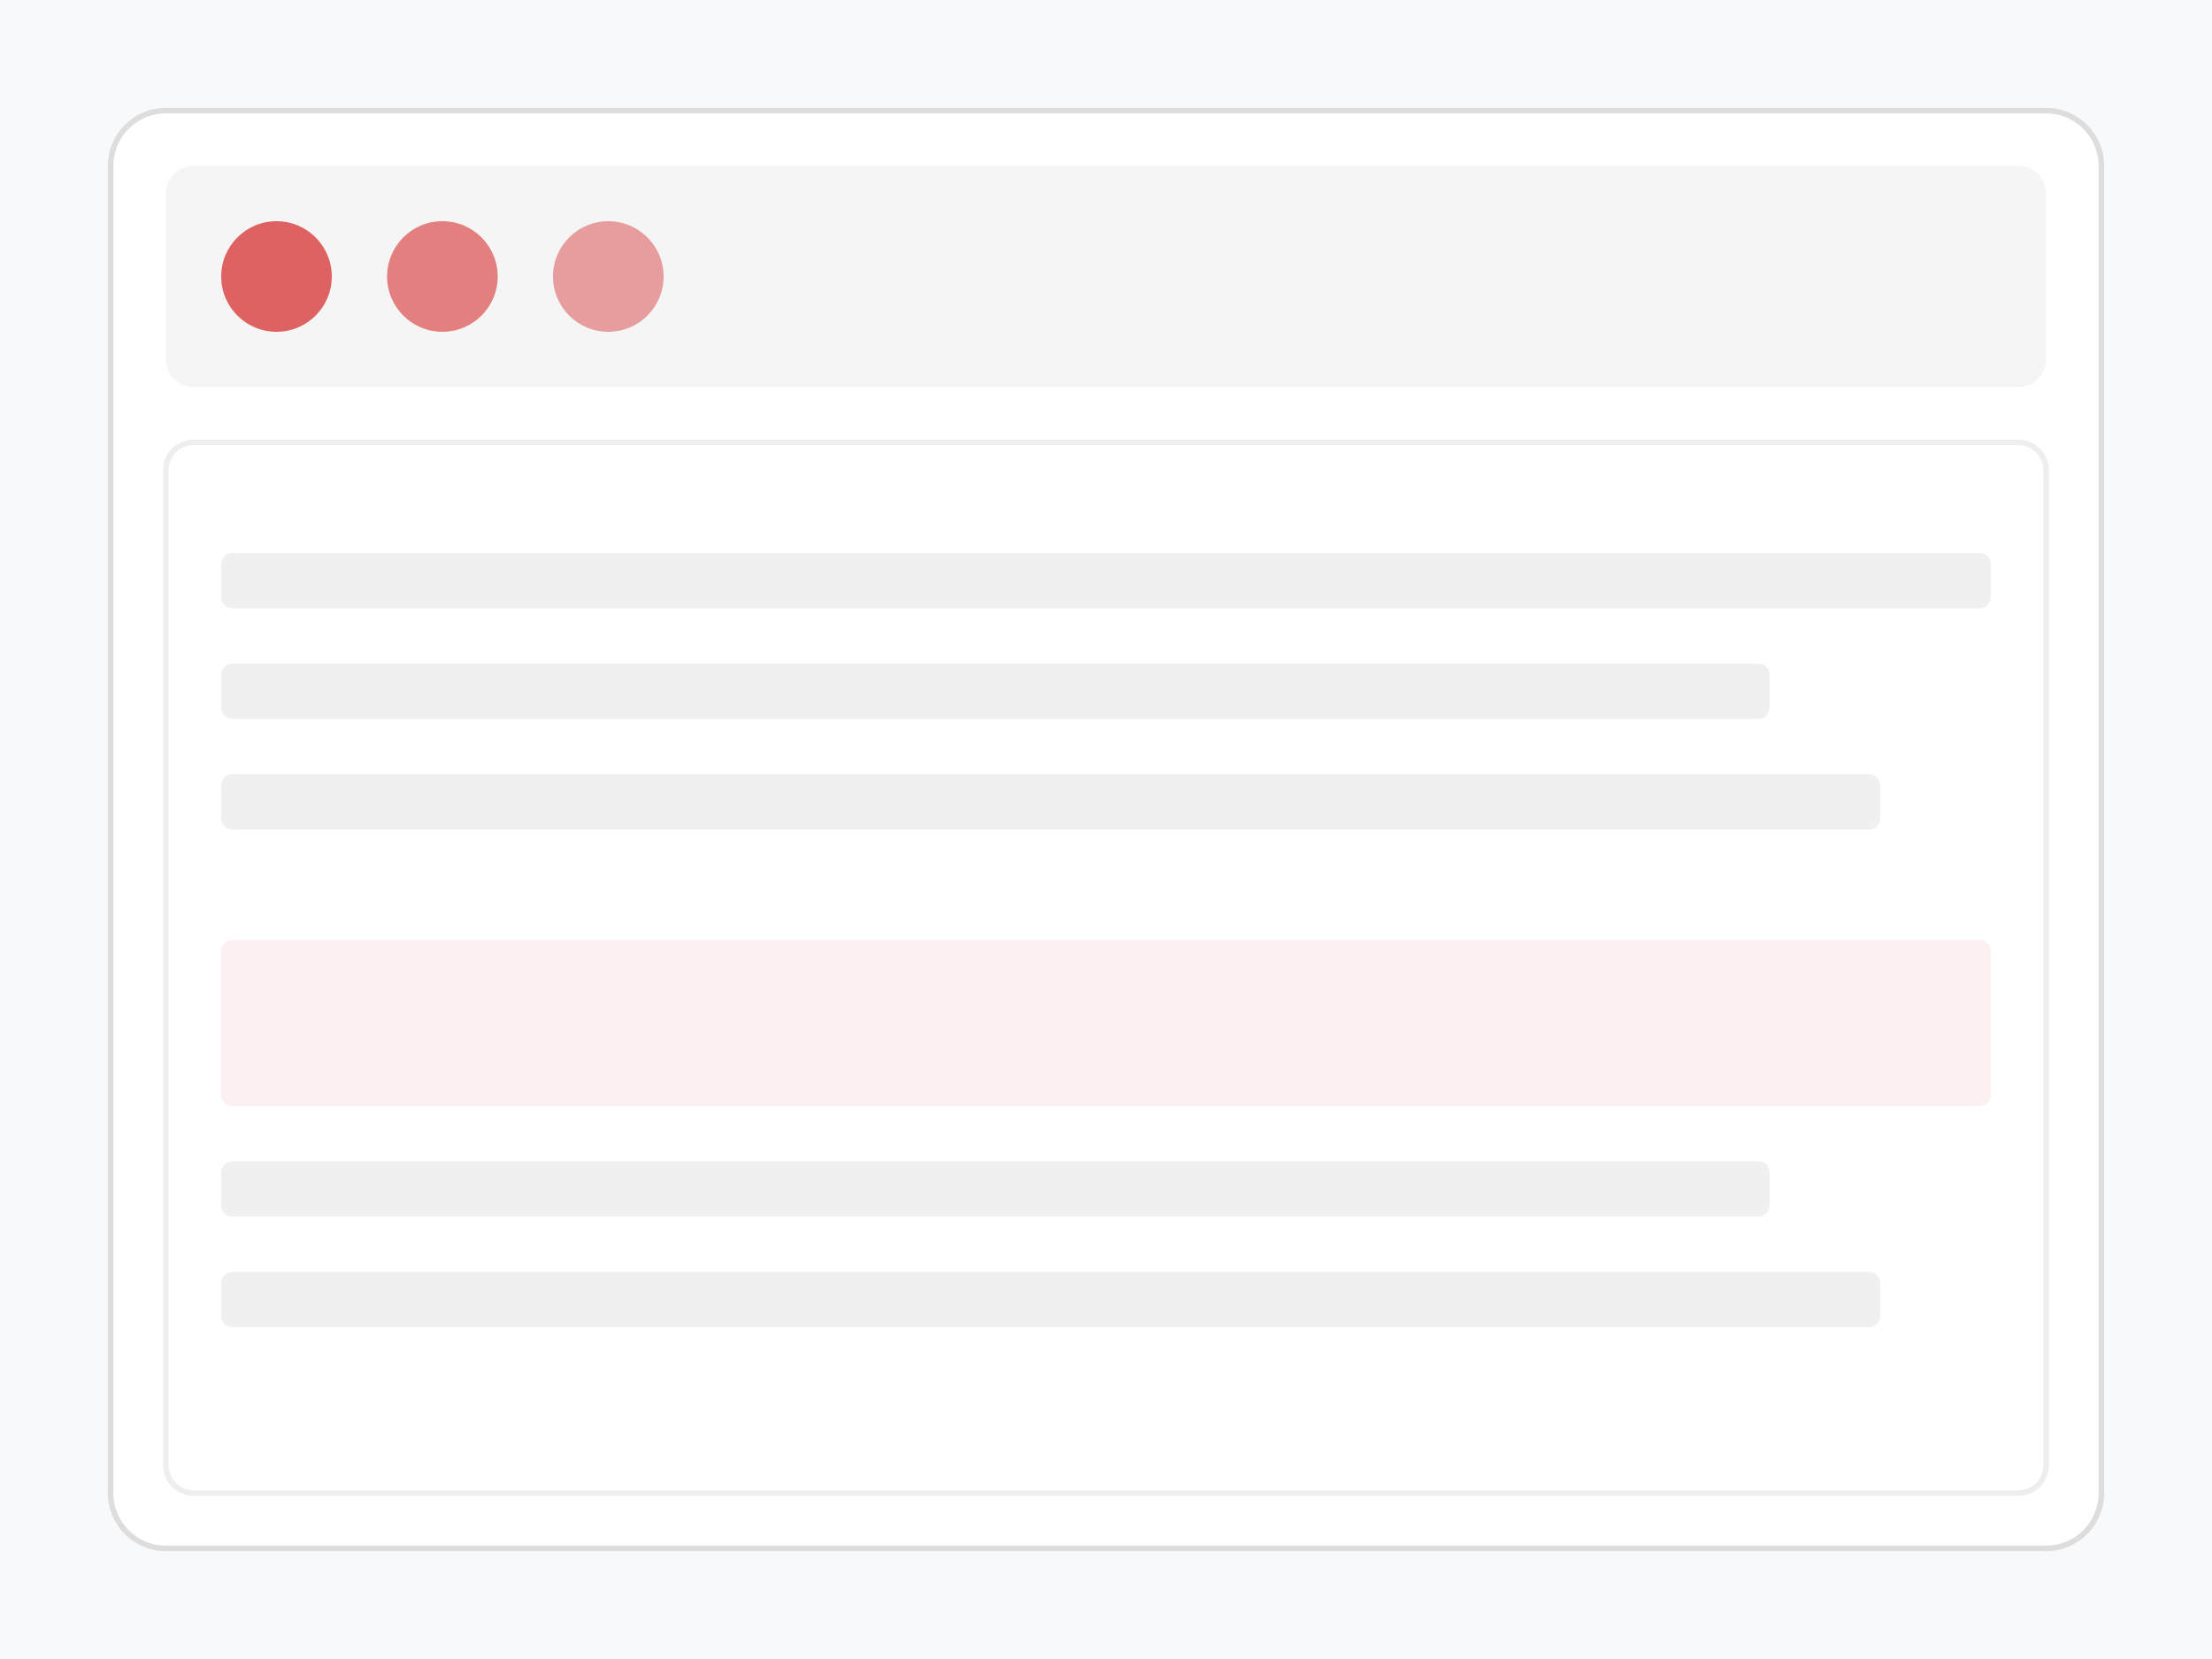
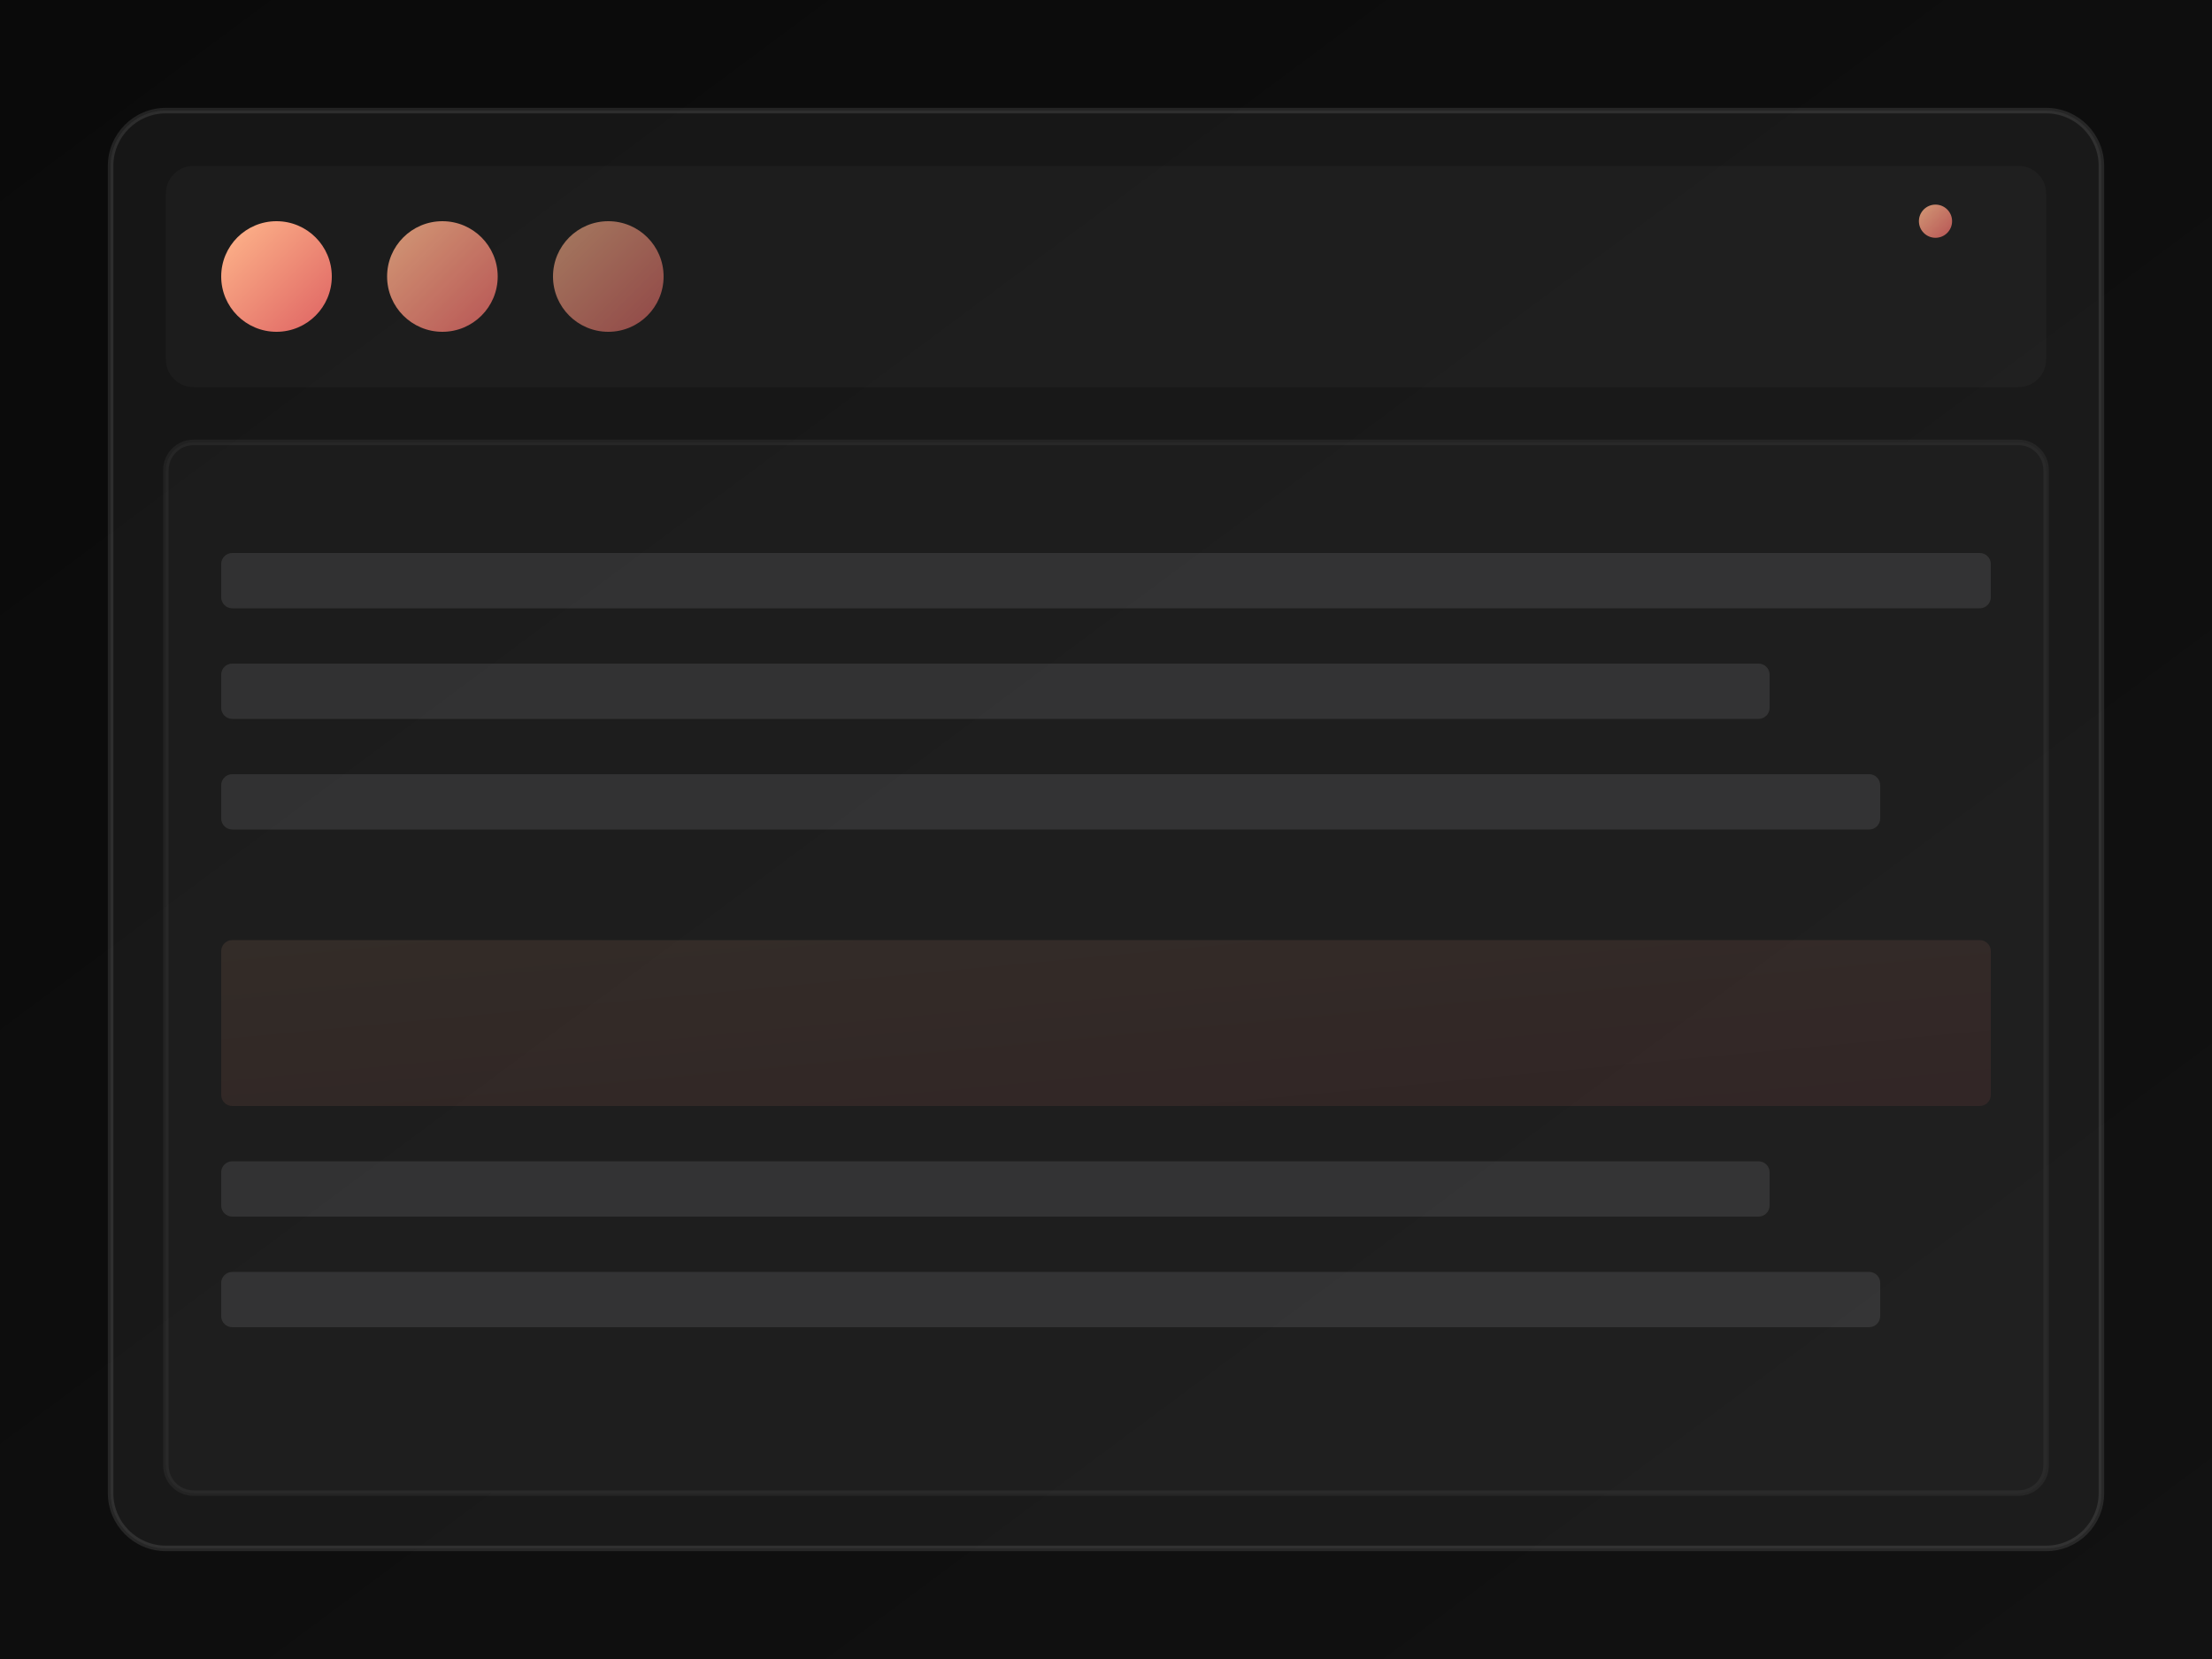
<svg xmlns="http://www.w3.org/2000/svg" width="400" height="300" viewBox="0 0 400 300">
-   <rect width="100%" height="100%" fill="#f8f9fa" />
-   <rect x="20" y="20" width="360" height="260" rx="10" fill="#fff" stroke="#ddd" />
-   <rect x="30" y="30" width="340" height="40" rx="5" fill="#f5f5f5" />
-   <circle cx="50" cy="50" r="10" fill="#de6262" />
-   <circle cx="80" cy="50" r="10" fill="#de6262" opacity="0.8" />
-   <circle cx="110" cy="50" r="10" fill="#de6262" opacity="0.6" />
-   <rect x="30" y="80" width="340" height="190" rx="5" fill="#fff" stroke="#eee" />
-   <rect x="40" y="100" width="320" height="10" rx="2" fill="#666" opacity="0.1" />
-   <rect x="40" y="120" width="280" height="10" rx="2" fill="#666" opacity="0.1" />
-   <rect x="40" y="140" width="300" height="10" rx="2" fill="#666" opacity="0.1" />
-   <rect x="40" y="170" width="320" height="30" rx="2" fill="#de6262" opacity="0.1" />
-   <rect x="40" y="210" width="280" height="10" rx="2" fill="#666" opacity="0.1" />
-   <rect x="40" y="230" width="300" height="10" rx="2" fill="#666" opacity="0.1" />
+   <defs>
+     <linearGradient id="bg" x1="0%" y1="0%" x2="100%" y2="100%">
+       <stop offset="0%" style="stop-color:#0a0a0a" />
+       <stop offset="100%" style="stop-color:#121212" />
+     </linearGradient>
+     <linearGradient id="accent" x1="0%" y1="0%" x2="100%" y2="100%">
+       <stop offset="0%" style="stop-color:#ffb88c" />
+       <stop offset="100%" style="stop-color:#de6262" />
+     </linearGradient>
+   </defs>
+   <rect width="100%" height="100%" fill="url(#bg)" />
+   <rect x="20" y="20" width="360" height="260" rx="10" fill="rgba(255,255,255,0.05)" stroke="rgba(255,255,255,0.1)" />
+   <rect x="30" y="30" width="340" height="40" rx="5" fill="rgba(255,255,255,0.03)" />
+   <circle cx="50" cy="50" r="10" fill="url(#accent)" />
+   <circle cx="80" cy="50" r="10" fill="url(#accent)" opacity="0.8" />
+   <circle cx="110" cy="50" r="10" fill="url(#accent)" opacity="0.6" />
+   <rect x="30" y="80" width="340" height="190" rx="5" fill="rgba(255,255,255,0.02)" stroke="rgba(255,255,255,0.05)" />
+   <rect x="40" y="100" width="320" height="10" rx="2" fill="#f8f9fa" opacity="0.1" />
+   <rect x="40" y="120" width="280" height="10" rx="2" fill="#f8f9fa" opacity="0.1" />
+   <rect x="40" y="140" width="300" height="10" rx="2" fill="#f8f9fa" opacity="0.1" />
+   <rect x="40" y="170" width="320" height="30" rx="2" fill="url(#accent)" opacity="0.1" />
+   <rect x="40" y="210" width="280" height="10" rx="2" fill="#f8f9fa" opacity="0.1" />
+   <rect x="40" y="230" width="300" height="10" rx="2" fill="#f8f9fa" opacity="0.1" />
+   <circle cx="350" cy="40" r="3" fill="url(#accent)" opacity="0.8" />
</svg>
